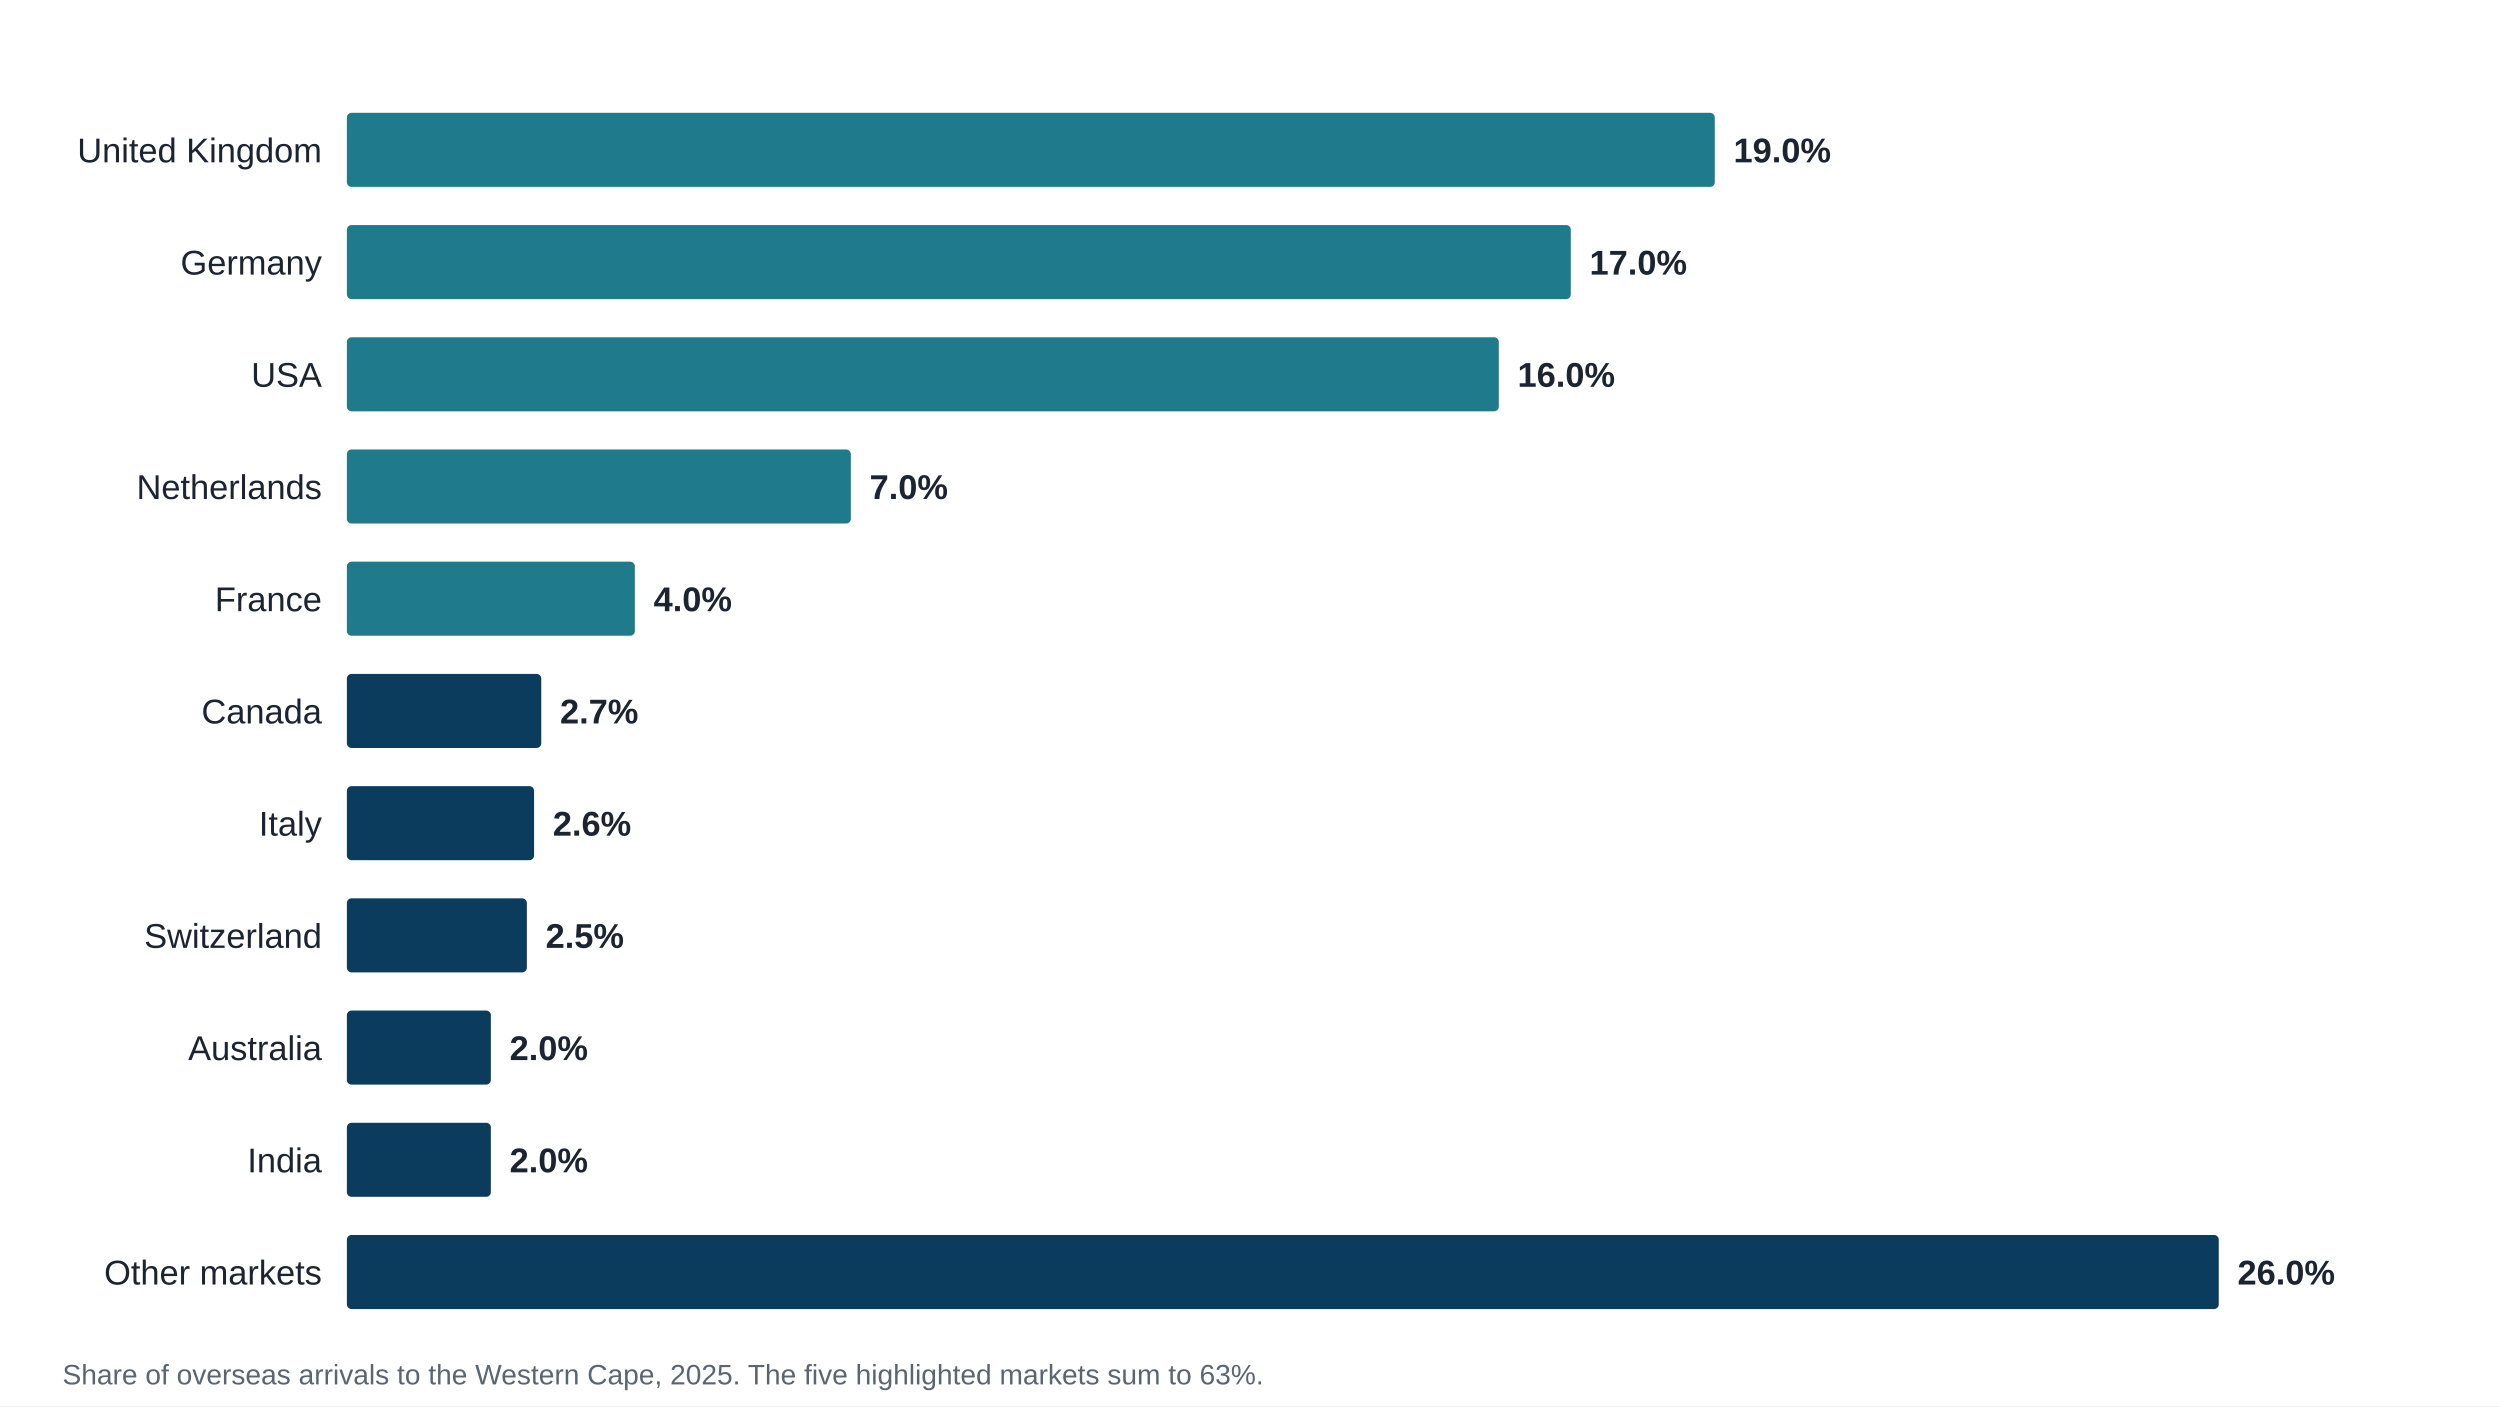
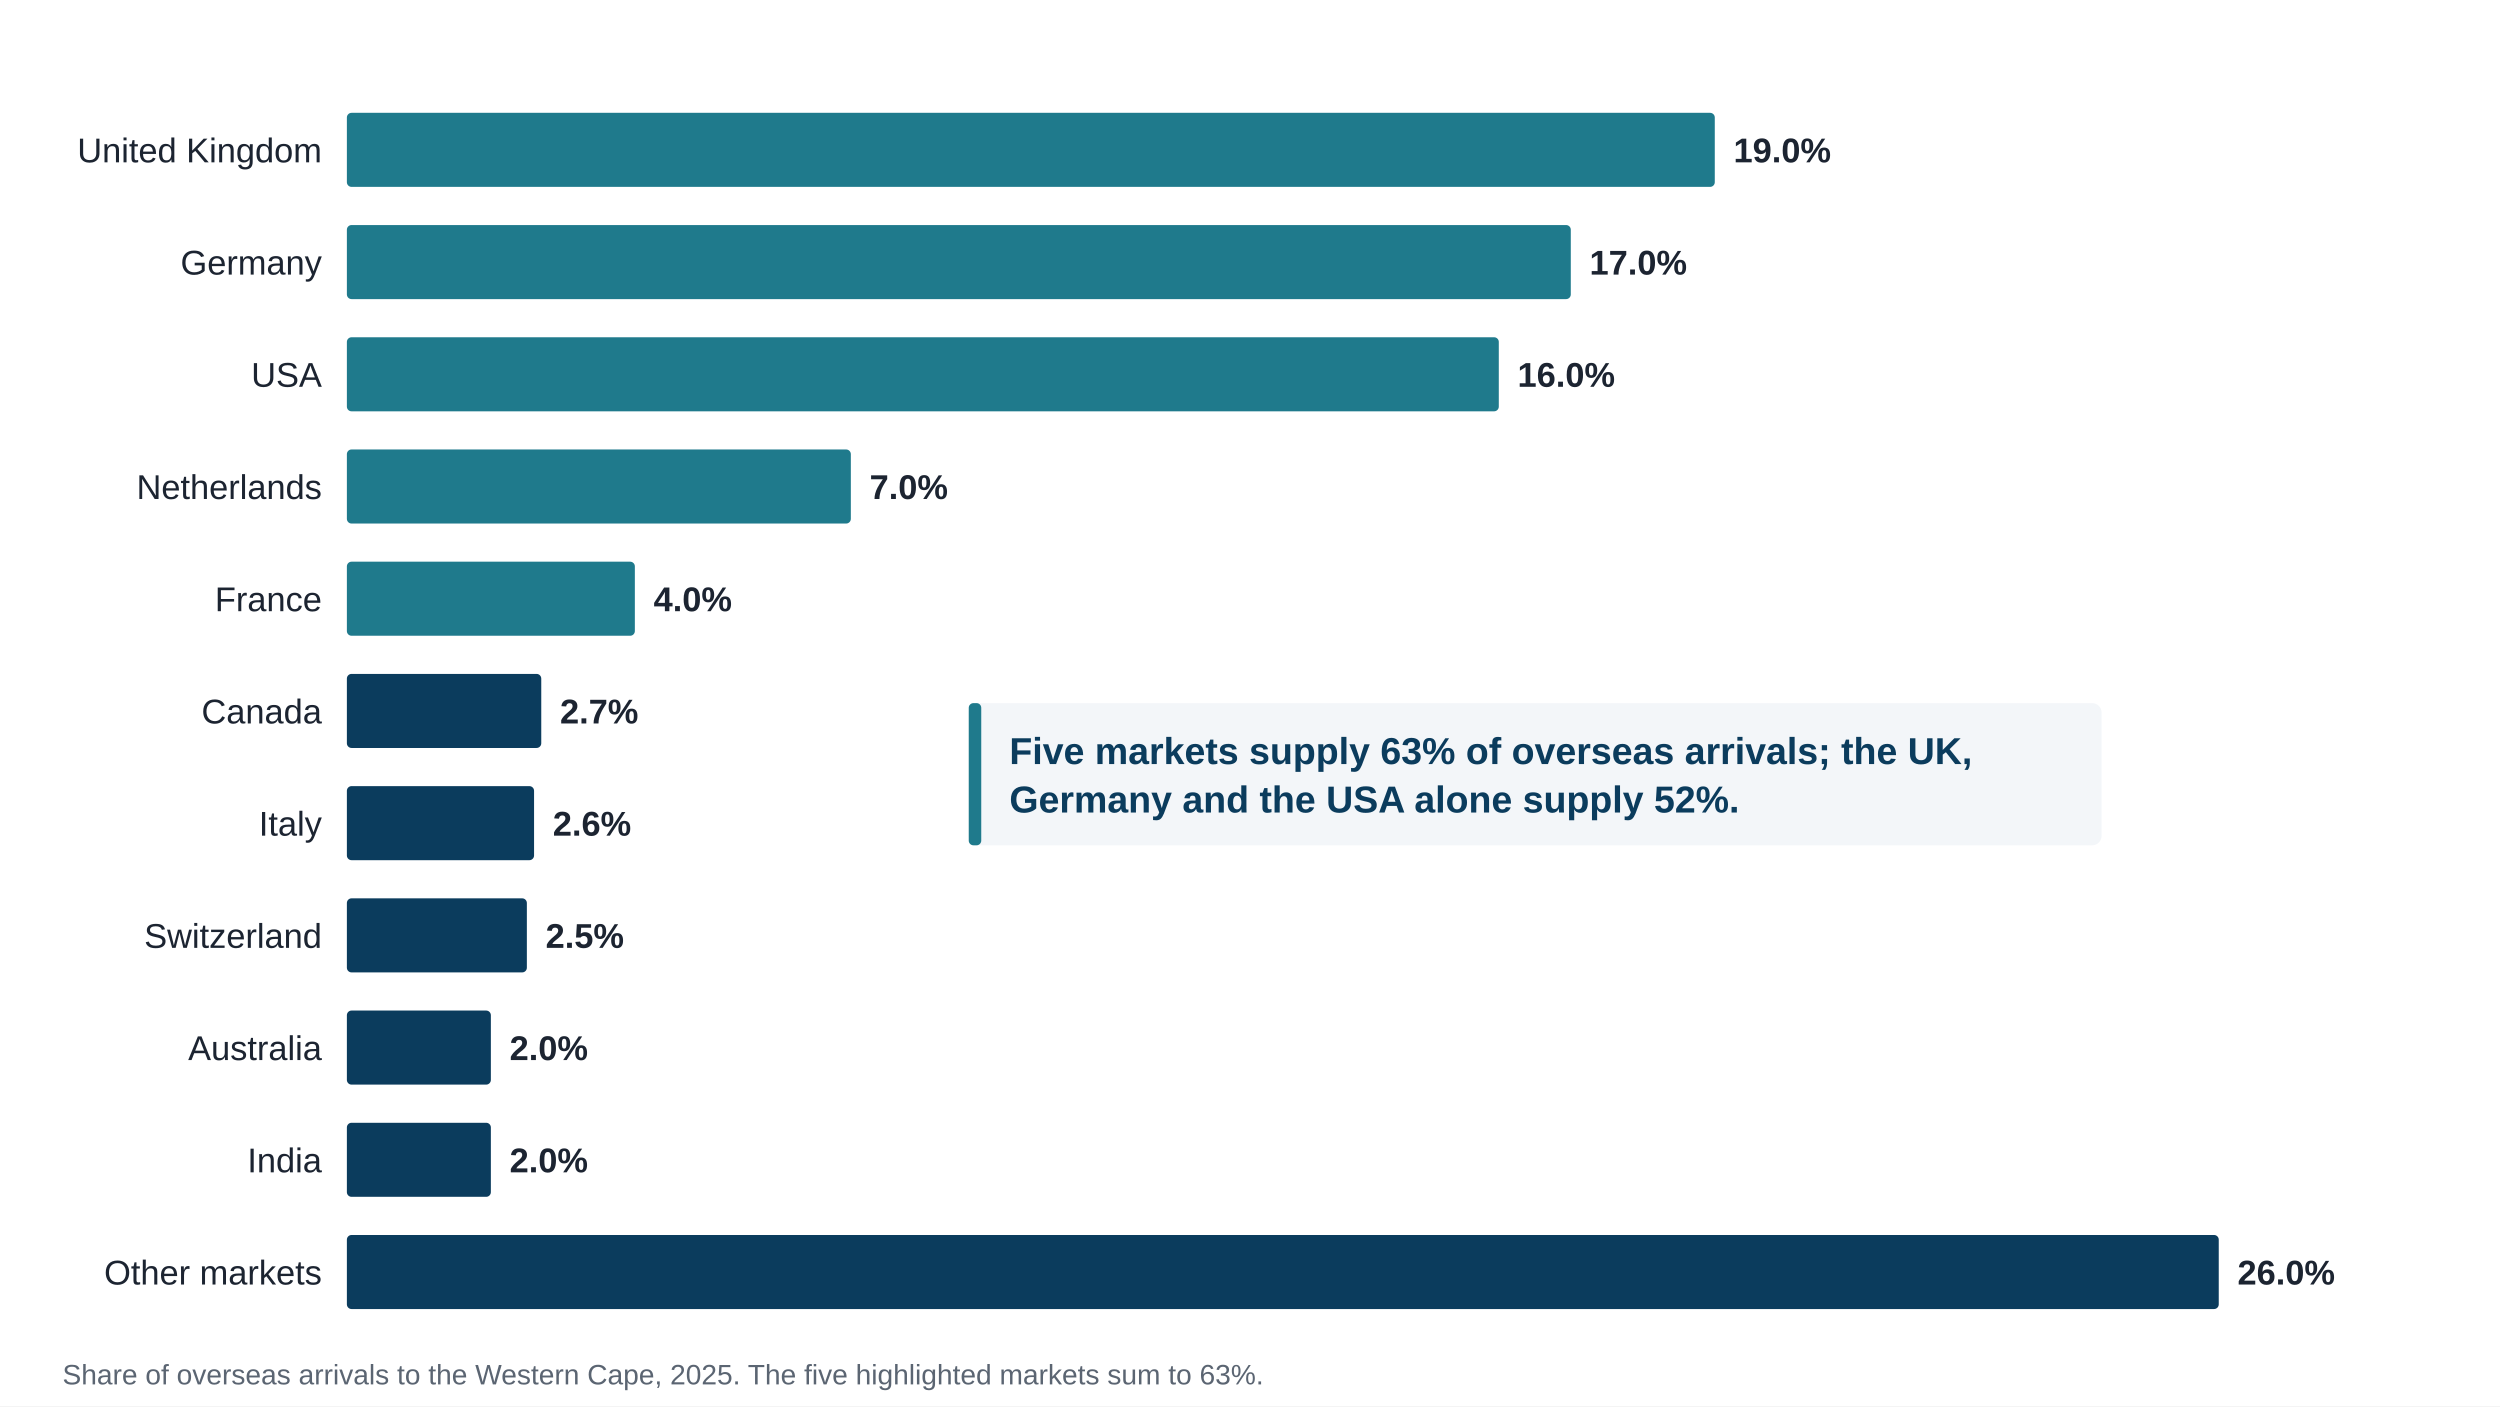
<svg xmlns="http://www.w3.org/2000/svg" viewBox="0 0 1600 900" width="1600" height="900" font-family="Raleway, Arial, sans-serif">
  <rect width="1600" height="900" fill="#ffffff" />
  <text x="206" y="103.909" text-anchor="end" font-size="22" fill="#1C2431">United Kingdom</text>
  <rect x="222" y="72.209" width="875.462" height="47.4" fill="#1F7A8C" rx="3" />
  <text x="1109.462" y="103.909" font-size="22" font-weight="700" fill="#1C2431">19.0%</text>
  <text x="206" y="175.727" text-anchor="end" font-size="22" fill="#1C2431">Germany</text>
  <rect x="222" y="144.027" width="783.308" height="47.4" fill="#1F7A8C" rx="3" />
  <text x="1017.308" y="175.727" font-size="22" font-weight="700" fill="#1C2431">17.0%</text>
  <text x="206" y="247.545" text-anchor="end" font-size="22" fill="#1C2431">USA</text>
  <rect x="222" y="215.845" width="737.231" height="47.4" fill="#1F7A8C" rx="3" />
  <text x="971.231" y="247.545" font-size="22" font-weight="700" fill="#1C2431">16.0%</text>
  <text x="206" y="319.364" text-anchor="end" font-size="22" fill="#1C2431">Netherlands</text>
  <rect x="222" y="287.664" width="322.538" height="47.4" fill="#1F7A8C" rx="3" />
  <text x="556.538" y="319.364" font-size="22" font-weight="700" fill="#1C2431">7.0%</text>
  <text x="206" y="391.182" text-anchor="end" font-size="22" fill="#1C2431">France</text>
  <rect x="222" y="359.482" width="184.308" height="47.4" fill="#1F7A8C" rx="3" />
  <text x="418.308" y="391.182" font-size="22" font-weight="700" fill="#1C2431">4.0%</text>
  <text x="206" y="463" text-anchor="end" font-size="22" fill="#1C2431">Canada</text>
  <rect x="222" y="431.3" width="124.408" height="47.4" fill="#0B3C5D" rx="3" />
  <text x="358.408" y="463" font-size="22" font-weight="700" fill="#1C2431">2.7%</text>
  <text x="206" y="534.818" text-anchor="end" font-size="22" fill="#1C2431">Italy</text>
  <rect x="222" y="503.118" width="119.8" height="47.4" fill="#0B3C5D" rx="3" />
  <text x="353.8" y="534.818" font-size="22" font-weight="700" fill="#1C2431">2.6%</text>
  <text x="206" y="606.636" text-anchor="end" font-size="22" fill="#1C2431">Switzerland</text>
  <rect x="222" y="574.936" width="115.192" height="47.4" fill="#0B3C5D" rx="3" />
  <text x="349.192" y="606.636" font-size="22" font-weight="700" fill="#1C2431">2.5%</text>
  <text x="206" y="678.455" text-anchor="end" font-size="22" fill="#1C2431">Australia</text>
  <rect x="222" y="646.755" width="92.154" height="47.4" fill="#0B3C5D" rx="3" />
  <text x="326.154" y="678.455" font-size="22" font-weight="700" fill="#1C2431">2.0%</text>
  <text x="206" y="750.273" text-anchor="end" font-size="22" fill="#1C2431">India</text>
  <rect x="222" y="718.573" width="92.154" height="47.4" fill="#0B3C5D" rx="3" />
  <text x="326.154" y="750.273" font-size="22" font-weight="700" fill="#1C2431">2.0%</text>
  <text x="206" y="822.091" text-anchor="end" font-size="22" fill="#1C2431">Other markets</text>
  <rect x="222" y="790.391" width="1198" height="47.4" fill="#0B3C5D" rx="3" />
  <text x="1432" y="822.091" font-size="22" font-weight="700" fill="#1C2431">26.0%</text>
  <text x="40" y="886" font-size="18" fill="#5B6572">Share of overseas arrivals to the Western Cape, 2025. The five highlighted markets sum to 63%.</text>
+   <g class="callout">
+     <rect x="620" y="450" width="725" height="91" rx="6" fill="#F3F6F9" />
+     <rect x="620" y="450" width="8" height="91" rx="3" fill="#1F7A8C" />
+     <text x="646" y="489" font-size="24" font-weight="700" fill="#0B3C5D">Five markets supply 63% of overseas arrivals; the UK,</text>
+     <text x="646" y="520" font-size="24" font-weight="700" fill="#0B3C5D">Germany and the USA alone supply 52%.</text>
+   </g>
</svg>
